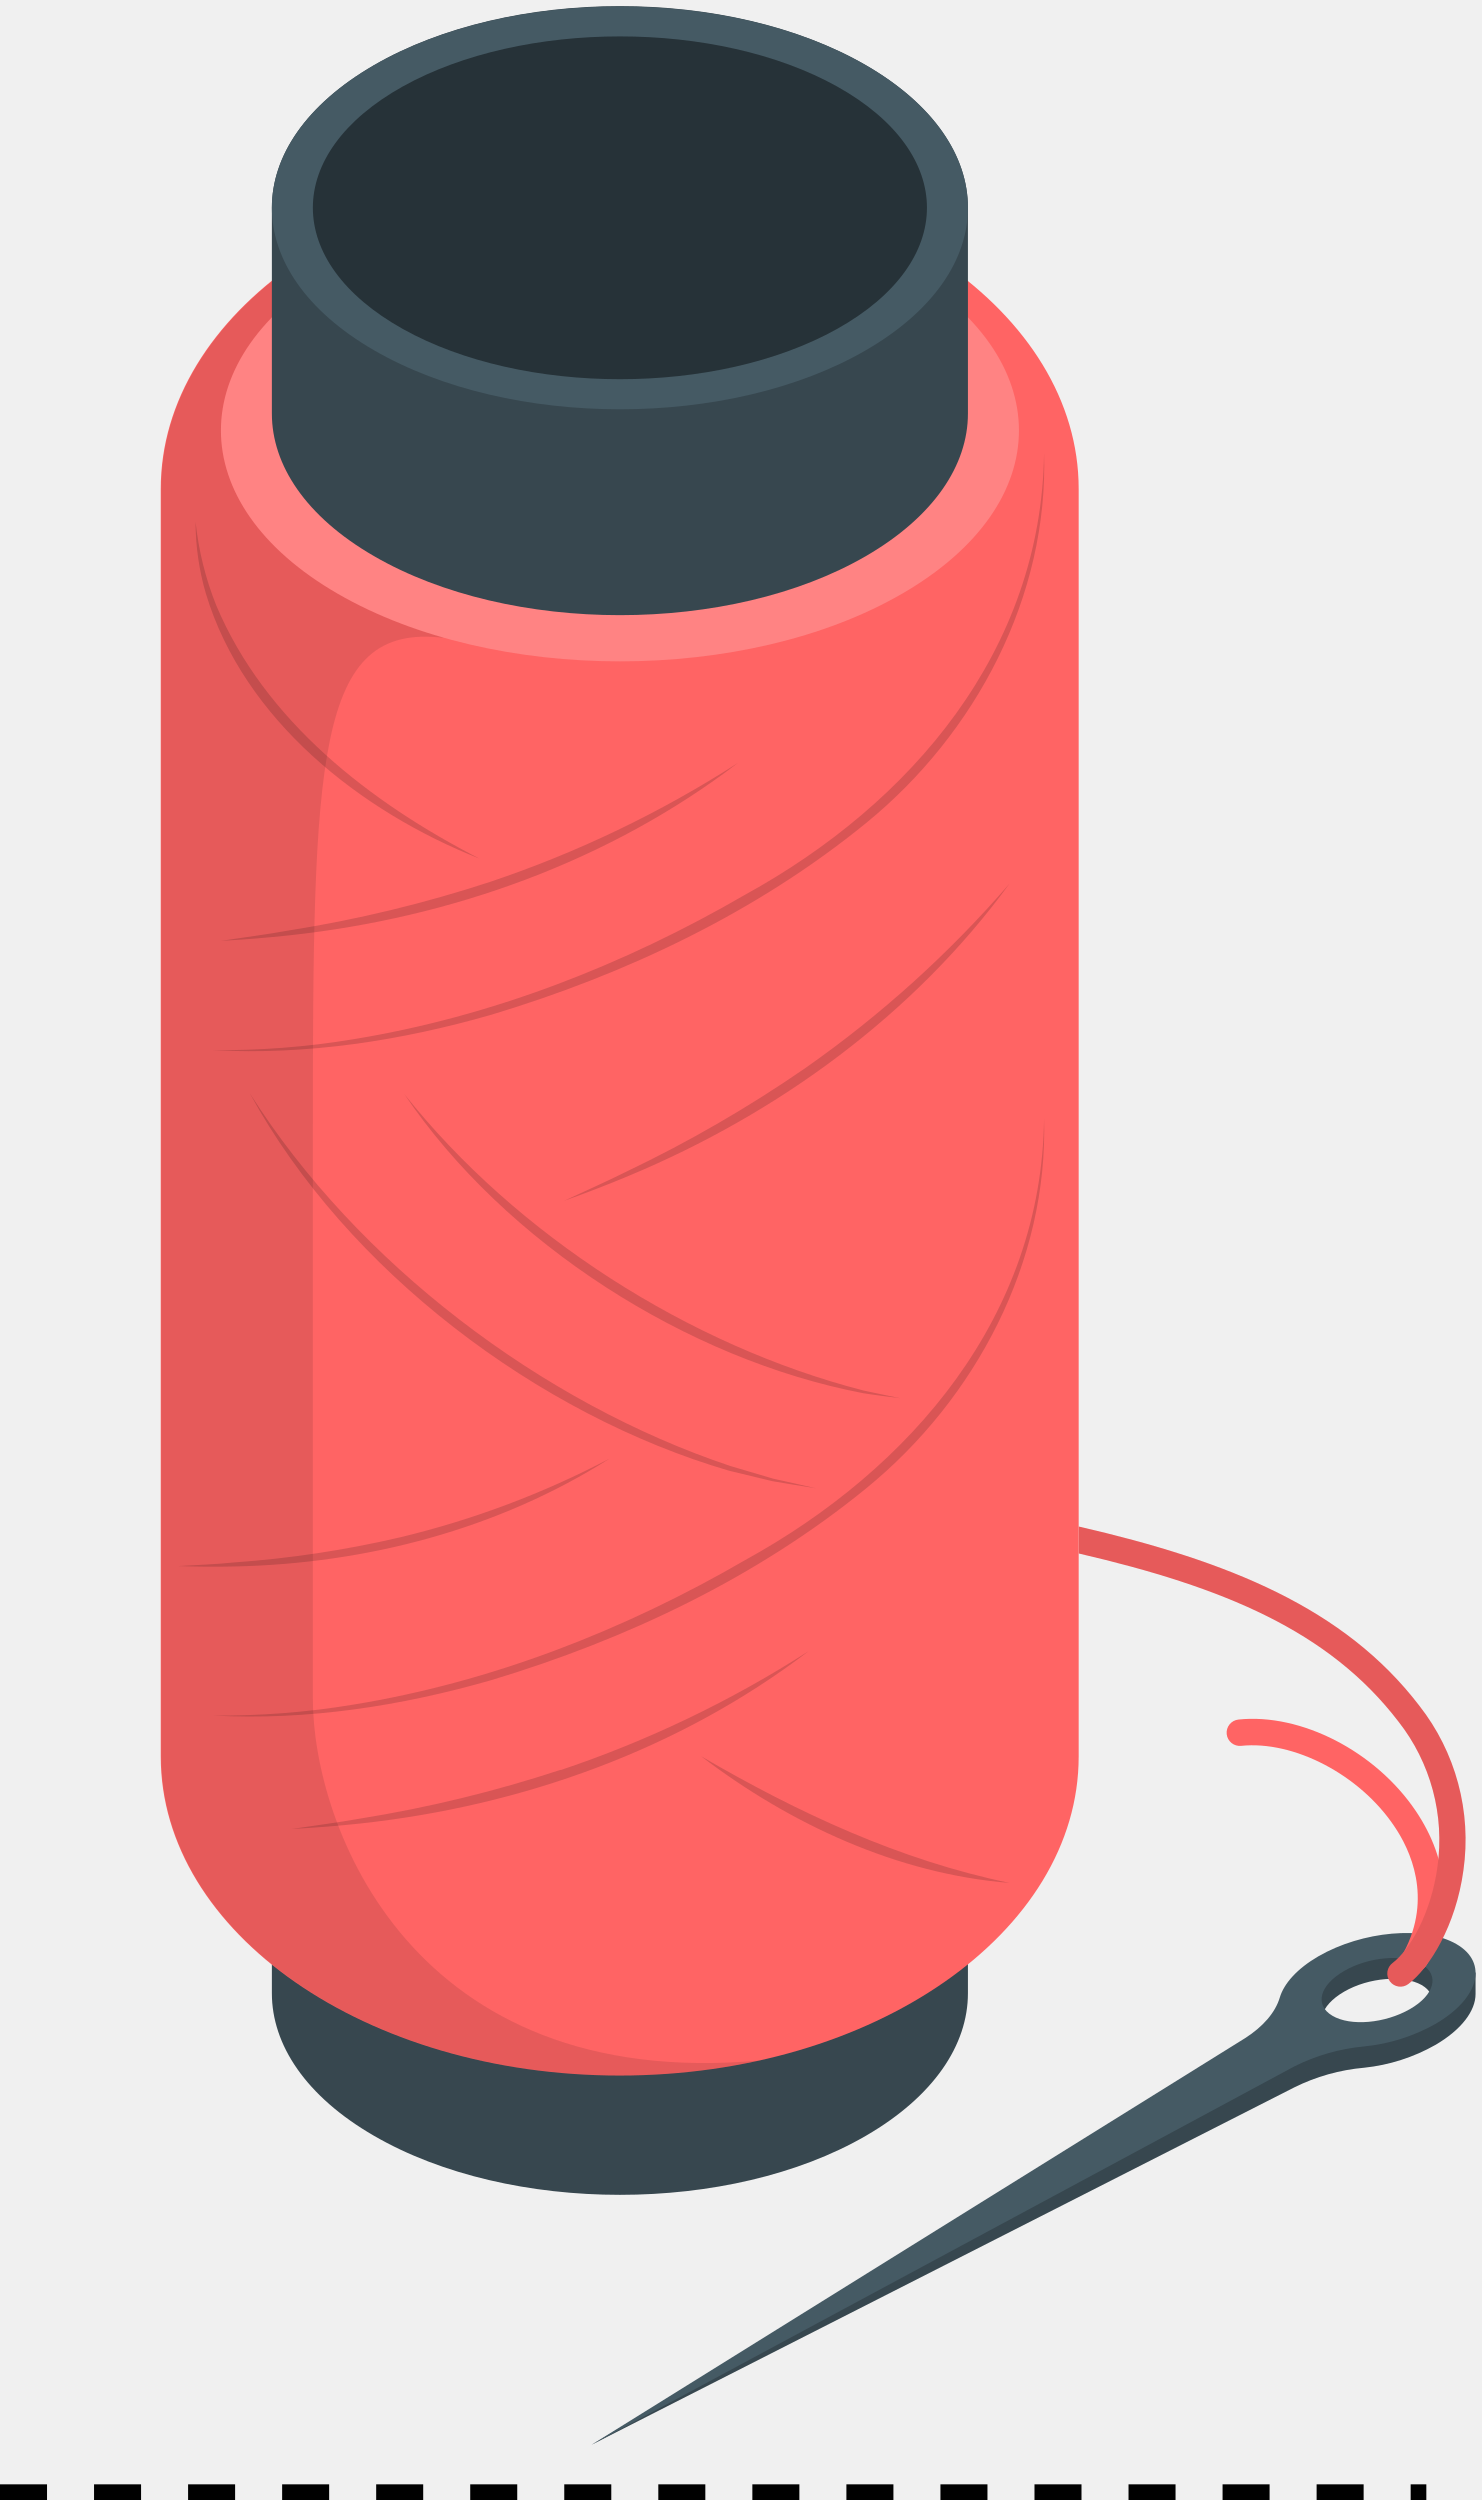
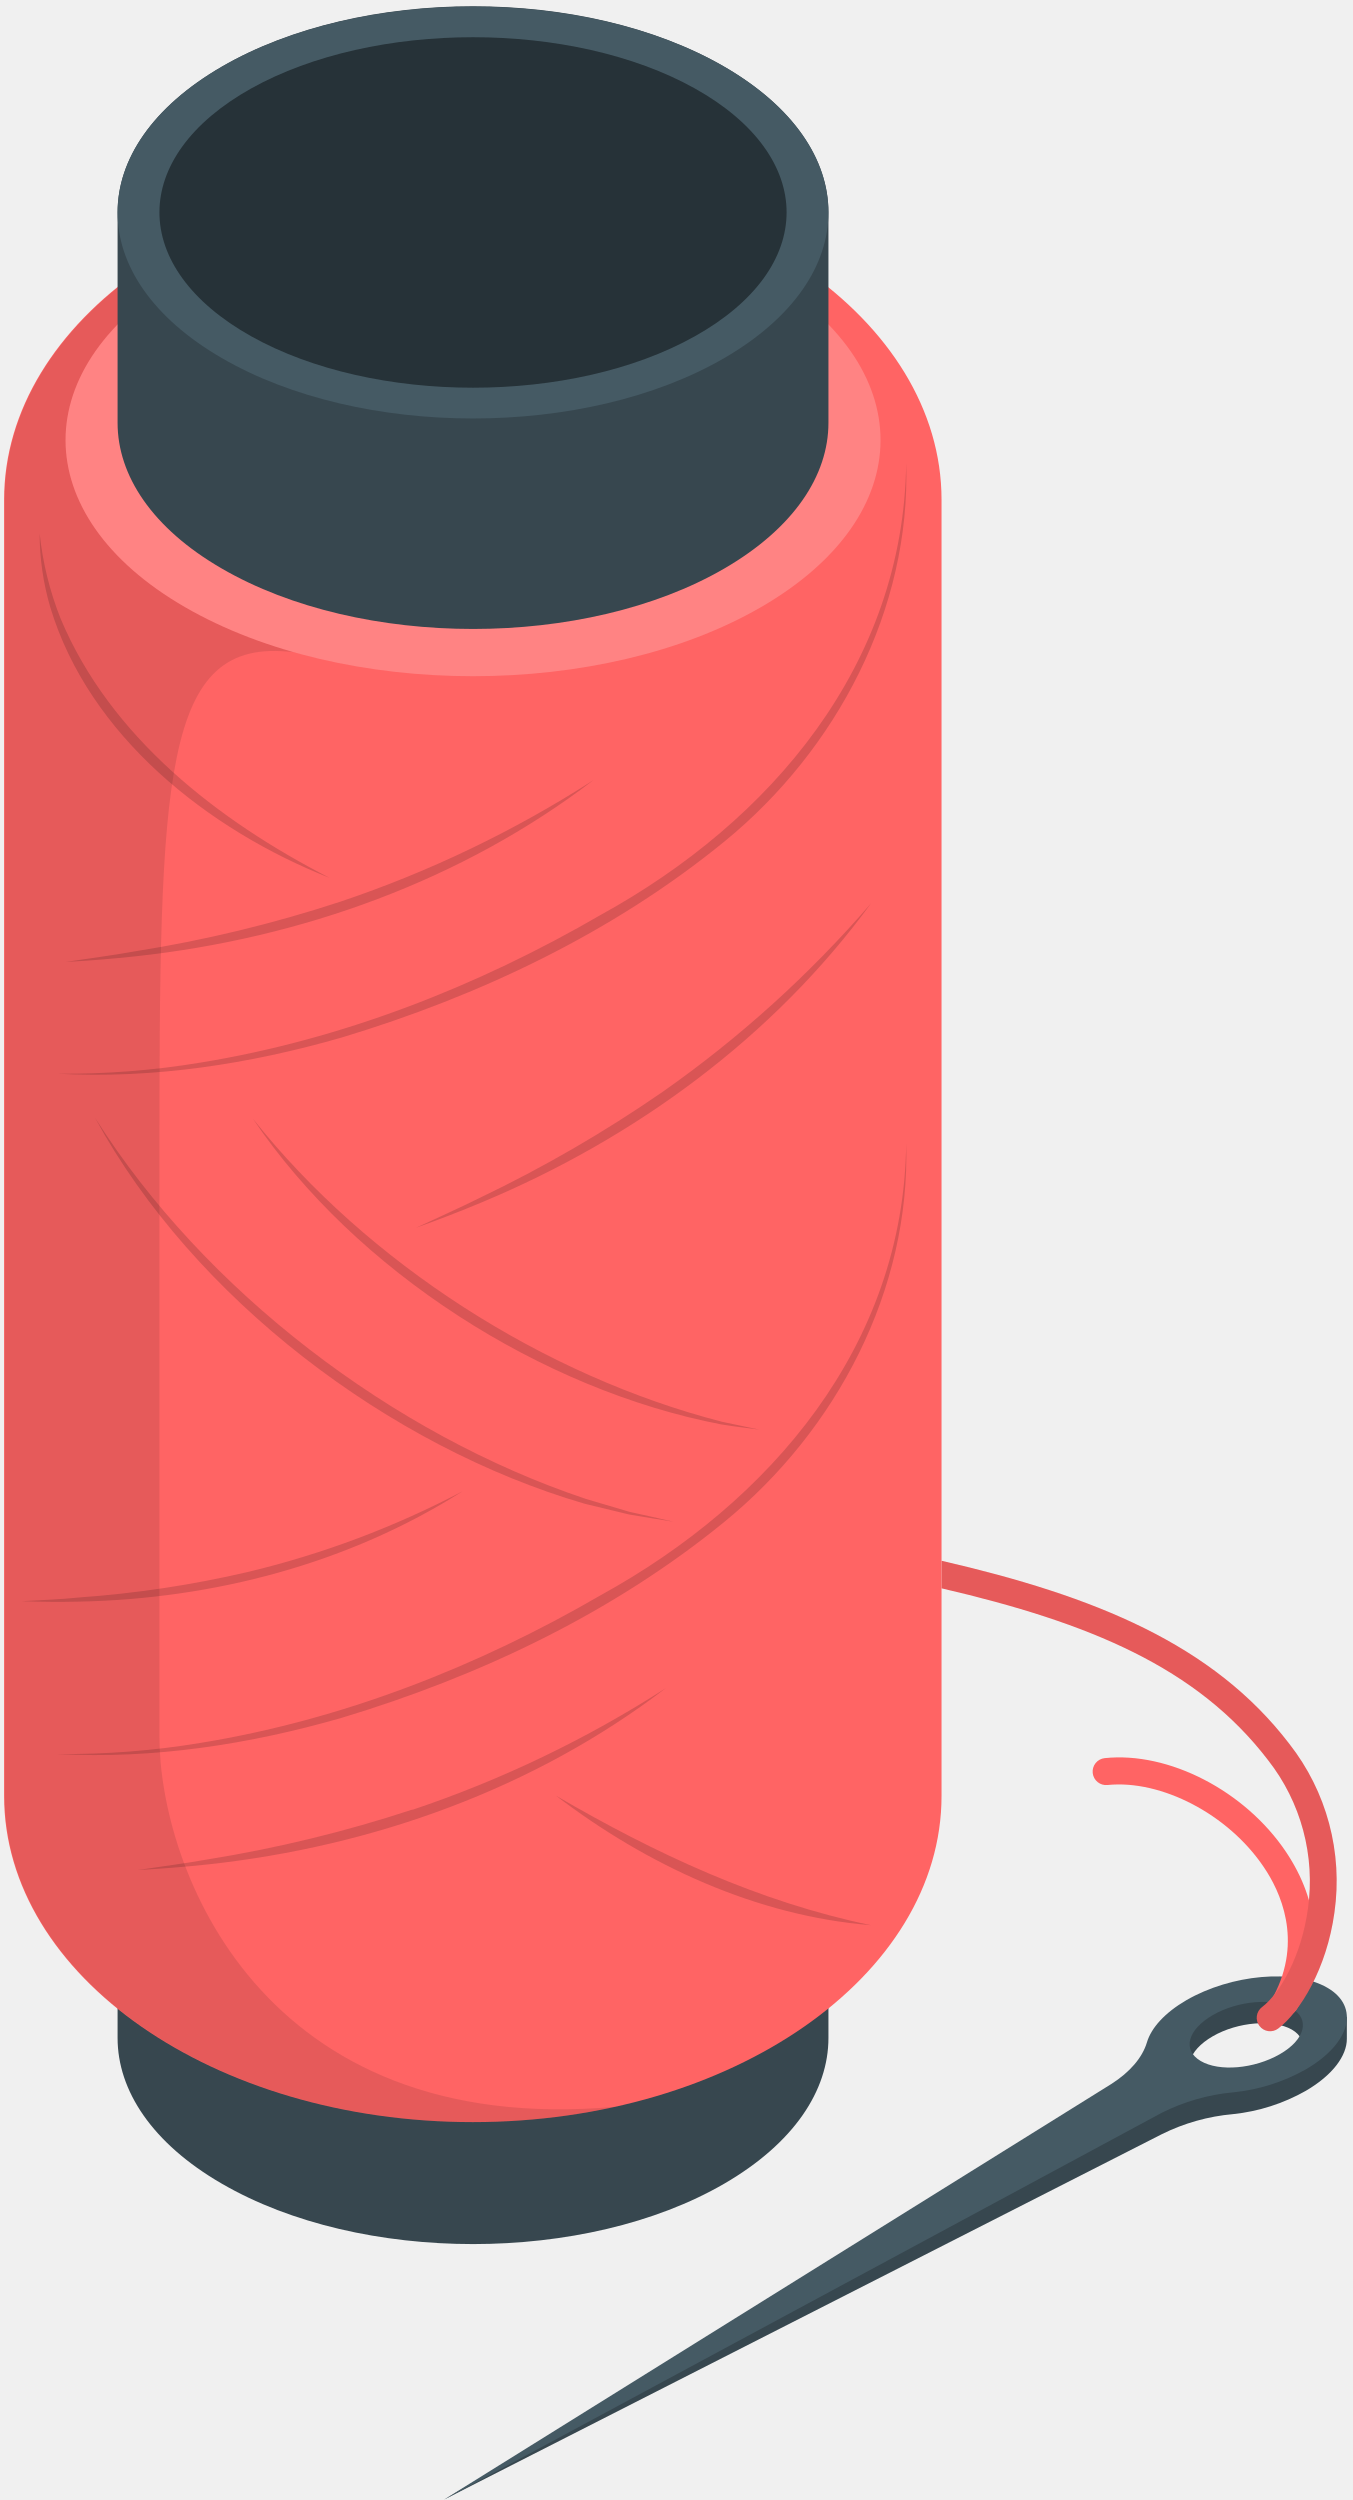
- <svg xmlns="http://www.w3.org/2000/svg" width="189" height="319" viewBox="0 0 189 319" fill="none">
-   <path d="M0 318C71.075 318 110.925 318 182 318" stroke="black" stroke-width="2" stroke-dasharray="6 6" />
-   <g clip-path="url(#clip0_1384_2074)">
-     <path d="M163.299 257.568C162.721 259.497 161.149 261.283 158.89 262.734L75.486 311.95L165.139 266.357C167.935 264.967 170.966 264.114 174.075 263.841C177.264 263.508 180.351 262.52 183.144 260.939C186.49 258.994 188.289 256.57 188.281 254.431V251.705C187.437 251.464 186.619 251.141 185.838 250.741C181.721 248.359 173.832 249.063 168.226 252.301C165.516 253.886 163.834 255.806 163.299 257.568ZM181.403 253.29C183.721 254.632 183.077 257.19 179.897 259.01C176.718 260.83 172.326 261.225 170.008 259.849C167.691 258.474 168.377 255.949 171.523 254.129C174.669 252.309 179.094 251.982 181.403 253.29Z" fill="#37474F" />
-     <path d="M163.299 254.892C162.721 256.821 161.149 258.608 158.89 260.059L75.486 311.95L165.139 263.682C167.932 262.277 170.963 261.41 174.074 261.124C177.262 260.808 180.35 259.834 183.144 258.264C188.749 255.018 189.954 250.447 185.838 248.065C181.721 245.683 173.832 246.388 168.226 249.625C165.516 251.202 163.834 253.089 163.299 254.892ZM181.403 250.648C183.721 251.982 183.077 254.548 179.897 256.368C176.718 258.188 172.326 258.583 170.008 257.207C167.691 255.832 168.377 253.307 171.523 251.487C174.668 249.667 179.094 249.306 181.403 250.648Z" fill="#455A64" />
-     <path d="M181.102 217.645C171.573 205.19 156.79 199.194 137.639 194.782V198.221C156.12 202.515 169.573 208.084 178.45 219.683C180.482 222.273 181.97 225.248 182.824 228.429C183.678 231.61 183.88 234.932 183.42 238.194C182.625 244.065 179.931 248.795 177.689 250.481C177.334 250.748 177.099 251.145 177.036 251.585C176.974 252.026 177.088 252.473 177.354 252.829C177.62 253.185 178.017 253.42 178.456 253.483C178.895 253.546 179.342 253.432 179.697 253.165C182.407 251.127 185.771 245.708 186.733 238.655C187.259 234.953 187.031 231.183 186.063 227.572C185.095 223.961 183.408 220.584 181.102 217.645Z" fill="#FF6464" />
-     <path d="M180.634 251.546C180.345 251.549 180.06 251.478 179.807 251.338C179.553 251.199 179.341 250.995 179.189 250.749C179.037 250.502 178.952 250.22 178.941 249.931C178.93 249.641 178.995 249.354 179.128 249.097C182.809 242.152 179.964 236.021 177.881 232.985C173.48 226.443 165.106 222.082 158.379 222.77C157.935 222.818 157.491 222.687 157.143 222.406C156.796 222.125 156.574 221.718 156.526 221.273C156.478 220.828 156.609 220.382 156.889 220.034C157.169 219.685 157.576 219.463 158.019 219.415C166.009 218.576 175.53 223.474 180.659 231.09C184.917 237.414 185.419 244.358 182.081 250.649C181.942 250.914 181.734 251.138 181.48 251.295C181.225 251.453 180.933 251.54 180.634 251.546Z" fill="#FF6464" />
+ <svg xmlns="http://www.w3.org/2000/svg" width="145" height="268" viewBox="0 0 145 268" fill="none">
+   <g clip-path="url(#clip0_1574_1324)">
+     <path d="M122.949 221.244C122.453 222.901 121.104 224.436 119.166 225.682L47.606 267.957L124.528 228.794C126.927 227.6 129.527 226.867 132.194 226.633C134.931 226.347 137.579 225.498 139.975 224.14C142.847 222.469 144.39 220.387 144.383 218.55V216.208C143.659 216.001 142.957 215.724 142.287 215.38C138.755 213.334 131.986 213.939 127.177 216.72C124.851 218.081 123.408 219.731 122.949 221.244ZM138.482 217.57C140.471 218.723 139.918 220.92 137.19 222.483C134.462 224.047 130.694 224.385 128.705 223.204C126.717 222.022 127.306 219.854 130.005 218.29C132.704 216.727 136.501 216.446 138.482 217.57Z" fill="#37474F" />
+     <path d="M122.949 218.946C122.453 220.603 121.104 222.138 119.166 223.384L47.606 267.957L124.528 226.496C126.924 225.29 129.524 224.544 132.194 224.299C134.929 224.027 137.578 223.191 139.975 221.842C144.785 219.054 145.818 215.128 142.287 213.082C138.755 211.036 131.986 211.641 127.176 214.422C124.851 215.776 123.408 217.397 122.949 218.946ZM138.482 215.301C140.471 216.446 139.918 218.651 137.19 220.214C134.462 221.777 130.694 222.116 128.705 220.934C126.717 219.753 127.306 217.584 130.005 216.021C132.704 214.458 136.501 214.148 138.482 215.301Z" fill="#455A64" />
+     <path d="M138.224 186.952C130.048 176.253 117.364 171.102 100.933 167.313V170.267C116.79 173.955 128.332 178.739 135.948 188.702C137.691 190.927 138.968 193.482 139.701 196.215C140.433 198.947 140.607 201.8 140.212 204.602C139.53 209.645 137.219 213.708 135.295 215.157C134.99 215.386 134.789 215.727 134.735 216.105C134.681 216.484 134.779 216.868 135.008 217.174C135.236 217.479 135.576 217.682 135.953 217.736C136.33 217.79 136.713 217.691 137.018 217.462C139.344 215.711 142.229 211.057 143.055 204.998C143.506 201.819 143.31 198.58 142.48 195.479C141.65 192.377 140.202 189.476 138.224 186.952Z" fill="#FF6464" />
+     <path d="M137.822 216.072C137.574 216.075 137.329 216.013 137.112 215.893C136.895 215.773 136.712 215.599 136.582 215.387C136.452 215.175 136.379 214.933 136.37 214.684C136.36 214.436 136.416 214.189 136.53 213.968C139.688 208.003 137.247 202.736 135.46 200.128C131.684 194.509 124.499 190.763 118.728 191.354C118.347 191.395 117.965 191.282 117.667 191.041C117.369 190.8 117.179 190.45 117.138 190.068C117.097 189.686 117.209 189.303 117.449 189.003C117.689 188.704 118.038 188.513 118.419 188.472C125.274 187.751 133.443 191.959 137.843 198.5C141.497 203.932 141.928 209.897 139.064 215.301C138.944 215.529 138.766 215.721 138.548 215.856C138.329 215.992 138.078 216.066 137.822 216.072Z" fill="#FF6464" />
    <g opacity="0.1">
-       <path d="M181.102 217.645C171.573 205.19 156.79 199.194 137.639 194.782V198.221C156.12 202.515 169.573 208.084 178.45 219.683C180.482 222.273 181.97 225.248 182.824 228.429C183.678 231.61 183.88 234.932 183.42 238.194C182.625 244.065 179.931 248.795 177.689 250.481C177.334 250.748 177.099 251.145 177.036 251.585C176.974 252.026 177.088 252.473 177.354 252.829C177.62 253.185 178.017 253.42 178.456 253.483C178.895 253.546 179.342 253.432 179.697 253.165C182.407 251.127 185.771 245.708 186.733 238.655C187.259 234.953 187.031 231.183 186.063 227.572C185.095 223.961 183.408 220.584 181.102 217.645Z" fill="black" />
+       <path d="M138.224 186.952C130.048 176.253 117.364 171.102 100.933 167.313V170.267C116.79 173.955 128.332 178.739 135.948 188.702C137.691 190.927 138.968 193.482 139.701 196.215C140.433 198.947 140.607 201.8 140.212 204.602C139.53 209.645 137.219 213.708 135.295 215.157C134.99 215.386 134.789 215.727 134.735 216.105C134.681 216.484 134.779 216.868 135.008 217.174C135.236 217.479 135.576 217.682 135.953 217.736C136.33 217.79 136.713 217.691 137.018 217.462C139.344 215.711 142.229 211.057 143.055 204.998C143.506 201.819 143.31 198.58 142.48 195.479C141.65 192.377 140.202 189.476 138.224 186.952Z" fill="black" />
    </g>
-     <path d="M123.508 228.07C123.508 221.495 119.174 214.911 110.499 209.896C93.155 199.831 65.036 199.831 47.701 209.896C39.025 214.928 34.691 221.487 34.691 228.07V254.339C34.691 260.914 39.025 267.498 47.701 272.514C65.044 282.578 93.163 282.578 110.507 272.514C119.174 267.481 123.508 260.914 123.508 254.339V228.07Z" fill="#37474F" />
-     <path d="M47.701 209.895C39.025 214.928 34.691 221.486 34.691 228.07C34.691 234.654 39.025 241.221 47.701 246.245C65.044 256.31 93.163 256.31 110.507 246.245C119.174 241.213 123.508 234.646 123.508 228.07C123.508 221.495 119.174 214.911 110.499 209.895C93.155 199.856 65.044 199.856 47.701 209.895Z" fill="#455A64" />
-     <path d="M51.399 212.596C43.752 216.865 39.92 222.468 39.92 228.07C39.92 233.673 43.752 239.267 51.399 243.544C66.701 252.091 91.507 252.091 106.801 243.544C114.456 239.267 118.279 233.673 118.279 228.07C118.279 222.468 114.456 216.865 106.801 212.596C91.499 204.05 66.701 204.05 51.399 212.596Z" fill="#263238" />
-     <path d="M137.639 223.994V62.45C137.639 62.45 137.639 62.408 137.639 62.383C137.639 39.898 111.427 21.672 79.075 21.672C46.722 21.672 20.51 39.898 20.51 62.383V224.128C20.51 246.614 46.714 264.839 79.075 264.839C111.436 264.839 137.639 246.614 137.639 224.128C137.639 224.128 137.639 224.07 137.639 224.036C137.639 224.003 137.639 224.011 137.639 223.994Z" fill="#FF6464" />
-     <path opacity="0.1" d="M39.92 216.731V145.441C39.92 96.695 40.205 79.434 56.586 81.388L67.01 22.578C40.481 26.453 20.569 42.816 20.569 62.417V224.128C20.569 246.614 46.772 264.839 79.133 264.839C85.123 264.851 91.095 264.207 96.945 262.919C52.52 266.928 39.92 232.994 39.92 216.731Z" fill="black" />
-     <path d="M43.099 34.085C33.16 39.839 28.191 47.387 28.191 54.927C28.191 62.467 33.16 70.024 43.099 75.761C62.986 87.268 95.222 87.268 115.1 75.761C125.048 70.007 130.017 62.467 130.017 54.927C130.017 47.387 125.039 39.83 115.1 34.085C95.222 22.578 62.978 22.578 43.099 34.085Z" fill="#FF6464" />
-     <path opacity="0.2" d="M43.099 34.085C33.16 39.839 28.191 47.387 28.191 54.927C28.191 62.467 33.16 70.024 43.099 75.761C62.986 87.268 95.222 87.268 115.1 75.761C125.048 70.007 130.017 62.467 130.017 54.927C130.017 47.387 125.039 39.83 115.1 34.085C95.222 22.578 62.978 22.578 43.099 34.085Z" fill="white" />
-     <path d="M123.508 26.503C123.508 19.928 119.174 13.344 110.499 8.328C93.155 -1.736 65.036 -1.736 47.701 8.328C39.025 13.361 34.691 19.919 34.691 26.503V52.772C34.691 59.347 39.025 65.931 47.701 70.947C65.044 81.011 93.163 81.011 110.507 70.947C119.174 65.914 123.508 59.347 123.508 52.772V26.503Z" fill="#37474F" />
-     <path d="M47.701 8.328C39.025 13.361 34.691 19.919 34.691 26.503C34.691 33.087 39.025 39.654 47.701 44.678C65.044 54.742 93.163 54.742 110.507 44.678C119.174 39.646 123.508 33.079 123.508 26.503C123.508 19.928 119.174 13.344 110.499 8.328C93.155 -1.677 65.044 -1.677 47.701 8.328Z" fill="#455A64" />
-     <path d="M51.399 11.029C43.752 15.298 39.92 20.901 39.92 26.503C39.92 32.106 43.752 37.7 51.399 41.977C66.701 50.524 91.507 50.524 106.801 41.977C114.456 37.7 118.279 32.097 118.279 26.503C118.279 20.909 114.456 15.298 106.801 11.029C91.499 2.516 66.701 2.516 51.399 11.029Z" fill="#263238" />
-     <path opacity="0.15" d="M27.187 134.001C39.167 134.655 51.19 132.793 62.702 129.48C79.903 124.297 96.56 116.413 110.541 104.998C124.521 93.583 133.816 76.037 133.222 57.762C132.912 82.999 116.288 102.507 95.079 114.165C79.644 123.123 62.677 129.748 45.024 132.617C39.129 133.593 33.161 134.057 27.187 134.001ZM95.079 199.068C79.644 208.025 62.677 214.651 45.024 217.519C39.129 218.496 33.161 218.959 27.187 218.903C39.167 219.557 51.19 217.695 62.702 214.383C79.903 209.199 96.56 201.316 110.541 189.901C124.521 178.486 133.782 160.94 133.222 142.665C132.946 167.901 116.288 187.41 95.079 199.068ZM28.191 120.053C31.125 119.896 34.061 119.659 37 119.34C57.523 117.109 77.694 109.938 94.184 97.332C84.297 103.688 73.664 108.793 62.526 112.53C54.164 115.271 45.598 117.341 36.908 118.719C34.014 119.248 31.102 119.608 28.191 120.053ZM71.963 153.232C74.752 152.243 77.502 151.18 80.213 150.045C99.271 142.094 116.598 129.488 128.846 112.714C121.159 121.616 112.403 129.529 102.777 136.274C95.532 141.274 87.903 145.691 79.962 149.483C77.326 150.8 74.632 151.983 71.963 153.232ZM22.711 199.831C25.104 199.915 27.505 199.94 29.897 199.881C46.697 199.537 63.555 195.151 77.811 186.101C69.337 190.554 60.344 193.935 51.039 196.166C44.065 197.795 36.973 198.866 29.831 199.37C27.53 199.613 25.104 199.688 22.711 199.831ZM71.528 225.831C63.175 228.581 54.617 230.662 45.936 232.054C43.041 232.574 40.079 232.943 37.21 233.379C40.154 233.22 43.066 232.994 46.019 232.675C66.542 230.444 86.722 223.273 103.203 210.667C93.312 217.025 82.672 222.13 71.528 225.865V225.831ZM61.188 109.561C47.258 102.406 33.804 92.023 27.58 77.22C26.218 73.805 25.334 70.218 24.953 66.56C24.954 69.663 25.396 72.749 26.266 75.727C31.11 91.847 46.044 103.589 61.188 109.561ZM31.905 139.561C44.187 162.056 68.608 180.541 93.055 187.67L98.577 189.003C100.445 189.322 102.311 189.627 104.174 189.917C102.333 189.49 100.493 189.079 98.652 188.676L93.231 187.074C69.094 179.023 45.568 161.133 31.914 139.561H31.905ZM114.891 178.419L110.248 177.446C88.002 171.743 65.906 157.627 51.583 139.595C64.442 158.65 87.692 173.479 110.147 177.773C111.754 178.033 113.335 178.217 114.899 178.419H114.891ZM128.838 240.265C114.799 237.363 101.806 231.291 89.457 224.095C100.802 232.759 114.54 239.133 128.846 240.265H128.838Z" fill="black" />
+     <path d="M88.809 195.907C88.809 190.258 85.09 184.603 77.647 180.295C62.766 171.65 38.64 171.65 23.767 180.295C16.323 184.617 12.605 190.251 12.605 195.907V218.47C12.605 224.119 16.323 229.774 23.767 234.082C38.647 242.727 62.773 242.727 77.654 234.082C85.09 229.76 88.809 224.119 88.809 218.47V195.907Z" fill="#37474F" />
+     <path d="M23.767 180.295C16.323 184.617 12.605 190.251 12.605 195.907C12.605 201.562 16.323 207.203 23.767 211.518C38.647 220.163 62.773 220.163 77.654 211.518C85.09 207.196 88.809 201.555 88.809 195.907C88.809 190.258 85.09 184.603 77.647 180.295C62.766 171.671 38.647 171.671 23.767 180.295Z" fill="#455A64" />
+     <path d="M26.94 182.615C20.379 186.282 17.091 191.094 17.091 195.906C17.091 200.719 20.379 205.524 26.94 209.198C40.069 216.54 61.352 216.54 74.474 209.198C81.042 205.524 84.323 200.719 84.323 195.906C84.323 191.094 81.042 186.282 74.474 182.615C61.345 175.273 40.069 175.273 26.94 182.615Z" fill="#263238" />
+     <path d="M100.933 192.405V53.643C100.933 53.643 100.933 53.607 100.933 53.585C100.933 34.271 78.443 18.616 50.685 18.616C22.927 18.616 0.438 34.271 0.438 53.585V192.52C0.438 211.835 22.92 227.49 50.685 227.49C78.451 227.49 100.933 211.835 100.933 192.52C100.933 192.52 100.933 192.47 100.933 192.441C100.933 192.412 100.933 192.419 100.933 192.405Z" fill="#FF6464" />
+     <path opacity="0.1" d="M17.091 186.166V124.93C17.091 83.058 17.335 68.232 31.39 69.91L40.334 19.394C17.572 22.722 0.488 36.778 0.488 53.614V192.52C0.488 211.835 22.97 227.49 50.736 227.49C55.874 227.5 60.999 226.947 66.018 225.84C27.902 229.284 17.091 200.135 17.091 186.166Z" fill="black" />
+     <path d="M19.819 29.278C11.291 34.22 7.027 40.704 7.027 47.181C7.027 53.658 11.291 60.149 19.819 65.076C36.882 74.961 64.539 74.961 81.595 65.076C90.13 60.134 94.393 53.658 94.393 47.181C94.393 40.704 90.122 34.213 81.595 29.278C64.539 19.394 36.874 19.394 19.819 29.278Z" fill="#FF6464" />
+     <path opacity="0.2" d="M19.819 29.278C11.291 34.22 7.027 40.704 7.027 47.181C7.027 53.658 11.291 60.149 19.819 65.076C36.882 74.961 64.539 74.961 81.595 65.076C90.13 60.134 94.393 53.658 94.393 47.181C94.393 40.704 90.122 34.213 81.595 29.278C64.539 19.394 36.874 19.394 19.819 29.278Z" fill="white" />
+     <path d="M88.809 22.765C88.809 17.117 85.09 11.462 77.647 7.154C62.766 -1.491 38.64 -1.491 23.767 7.154C16.323 11.476 12.605 17.11 12.605 22.765V45.329C12.605 50.978 16.323 56.633 23.767 60.941C38.647 69.586 62.773 69.586 77.654 60.941C85.09 56.618 88.809 50.978 88.809 45.329V22.765Z" fill="#37474F" />
+     <path d="M23.767 7.154C16.323 11.476 12.605 17.11 12.605 22.765C12.605 28.421 16.323 34.062 23.767 38.377C38.647 47.022 62.773 47.022 77.654 38.377C85.09 34.055 88.809 28.414 88.809 22.765C88.809 17.117 85.09 11.462 77.647 7.154C62.766 -1.441 38.647 -1.441 23.767 7.154Z" fill="#455A64" />
+     <path d="M26.94 9.474C20.379 13.14 17.091 17.953 17.091 22.765C17.091 27.578 20.379 32.383 26.94 36.057C40.069 43.399 61.352 43.399 74.474 36.057C81.042 32.383 84.323 27.571 84.323 22.765C84.323 17.96 81.042 13.14 74.474 9.474C61.345 2.161 40.069 2.161 26.94 9.474Z" fill="#263238" />
+     <path opacity="0.15" d="M6.166 115.103C16.445 115.665 26.76 114.066 36.638 111.22C51.396 106.768 65.688 99.996 77.683 90.191C89.677 80.385 97.652 65.314 97.143 49.616C96.877 71.294 82.614 88.051 64.417 98.065C51.173 105.759 36.616 111.45 21.47 113.914C16.412 114.753 11.292 115.151 6.166 115.103ZM64.417 170.994C51.173 178.688 36.616 184.38 21.47 186.843C16.412 187.682 11.292 188.08 6.166 188.032C16.445 188.594 26.76 186.995 36.638 184.149C51.396 179.697 65.688 172.925 77.683 163.12C89.677 153.315 97.624 138.243 97.143 122.545C96.906 144.223 82.614 160.98 64.417 170.994ZM7.027 103.122C9.545 102.988 12.064 102.784 14.586 102.51C32.194 100.594 49.501 94.434 63.649 83.606C55.166 89.065 46.043 93.45 36.487 96.66C29.312 99.015 21.963 100.793 14.507 101.977C12.024 102.431 9.525 102.74 7.027 103.122ZM44.584 131.623C46.977 130.772 49.336 129.86 51.662 128.885C68.014 122.055 82.88 111.227 93.389 96.819C86.794 104.465 79.281 111.262 71.021 117.055C64.805 121.351 58.26 125.145 51.446 128.402C49.185 129.533 46.874 130.549 44.584 131.623ZM2.326 171.65C4.379 171.722 6.439 171.743 8.492 171.693C22.906 171.397 37.37 167.63 49.601 159.856C42.331 163.681 34.615 166.585 26.631 168.501C20.648 169.9 14.563 170.821 8.434 171.253C6.46 171.462 4.379 171.527 2.326 171.65ZM44.211 193.983C37.044 196.345 29.701 198.133 22.252 199.329C19.769 199.775 17.228 200.092 14.765 200.467C17.292 200.33 19.79 200.135 22.324 199.862C39.932 197.945 57.246 191.786 71.387 180.958C62.901 186.419 53.772 190.804 44.211 194.012V193.983ZM35.338 94.11C23.387 87.965 11.844 79.046 6.503 66.33C5.335 63.397 4.576 60.315 4.249 57.173C4.25 59.839 4.63 62.49 5.376 65.048C9.533 78.894 22.346 88.98 35.338 94.11ZM10.215 119.88C20.752 139.201 41.705 155.08 62.68 161.203L67.418 162.349C69.021 162.623 70.622 162.884 72.22 163.134C70.641 162.767 69.062 162.414 67.482 162.068L62.831 160.692C42.122 153.776 21.937 138.409 10.222 119.88H10.215ZM81.415 153.257L77.431 152.421C58.344 147.522 39.387 135.398 27.098 119.908C38.131 136.276 58.079 149.014 77.345 152.702C78.724 152.926 80.08 153.084 81.422 153.257H81.415ZM93.381 206.382C81.336 203.889 70.189 198.673 59.593 192.492C69.327 199.934 81.114 205.409 93.389 206.382H93.381Z" fill="black" />
  </g>
  <defs>
-     <clipPath id="clip0_1384_2074">
-       <rect width="169" height="312" fill="white" transform="translate(20)" />
+     <clipPath id="clip0_1574_1324">
+       <rect width="145" height="268" fill="white" />
    </clipPath>
  </defs>
</svg>
